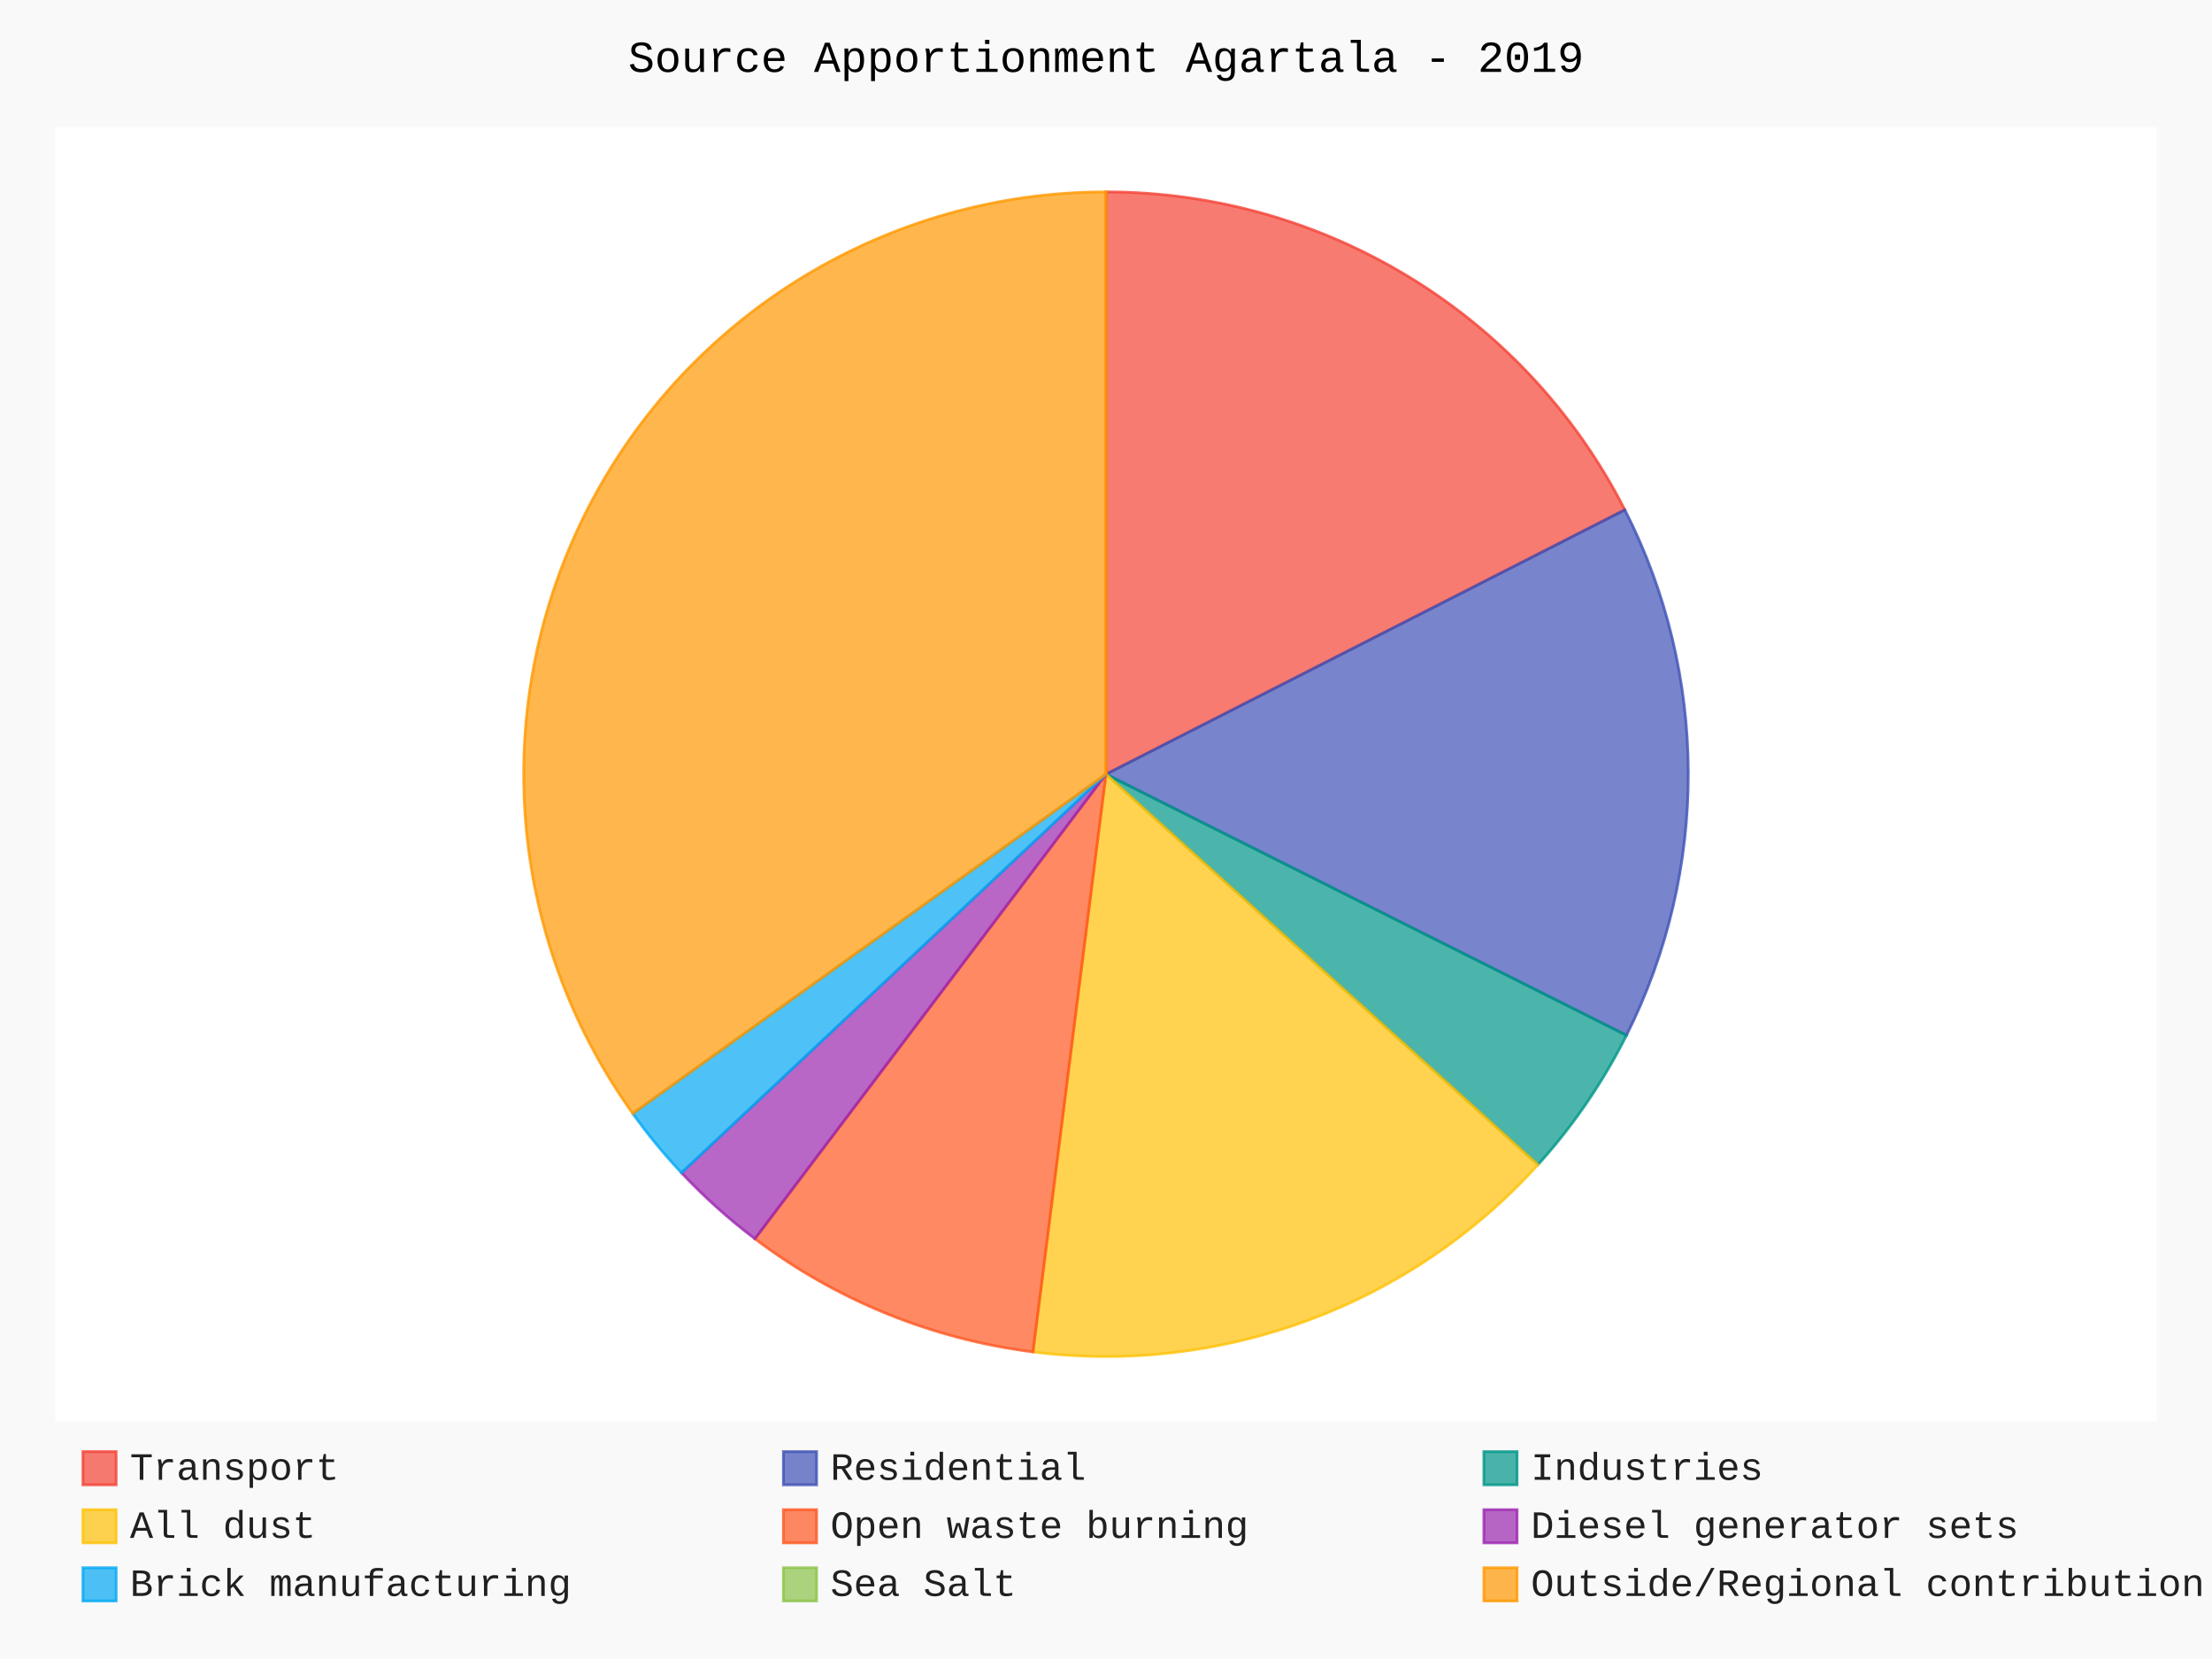
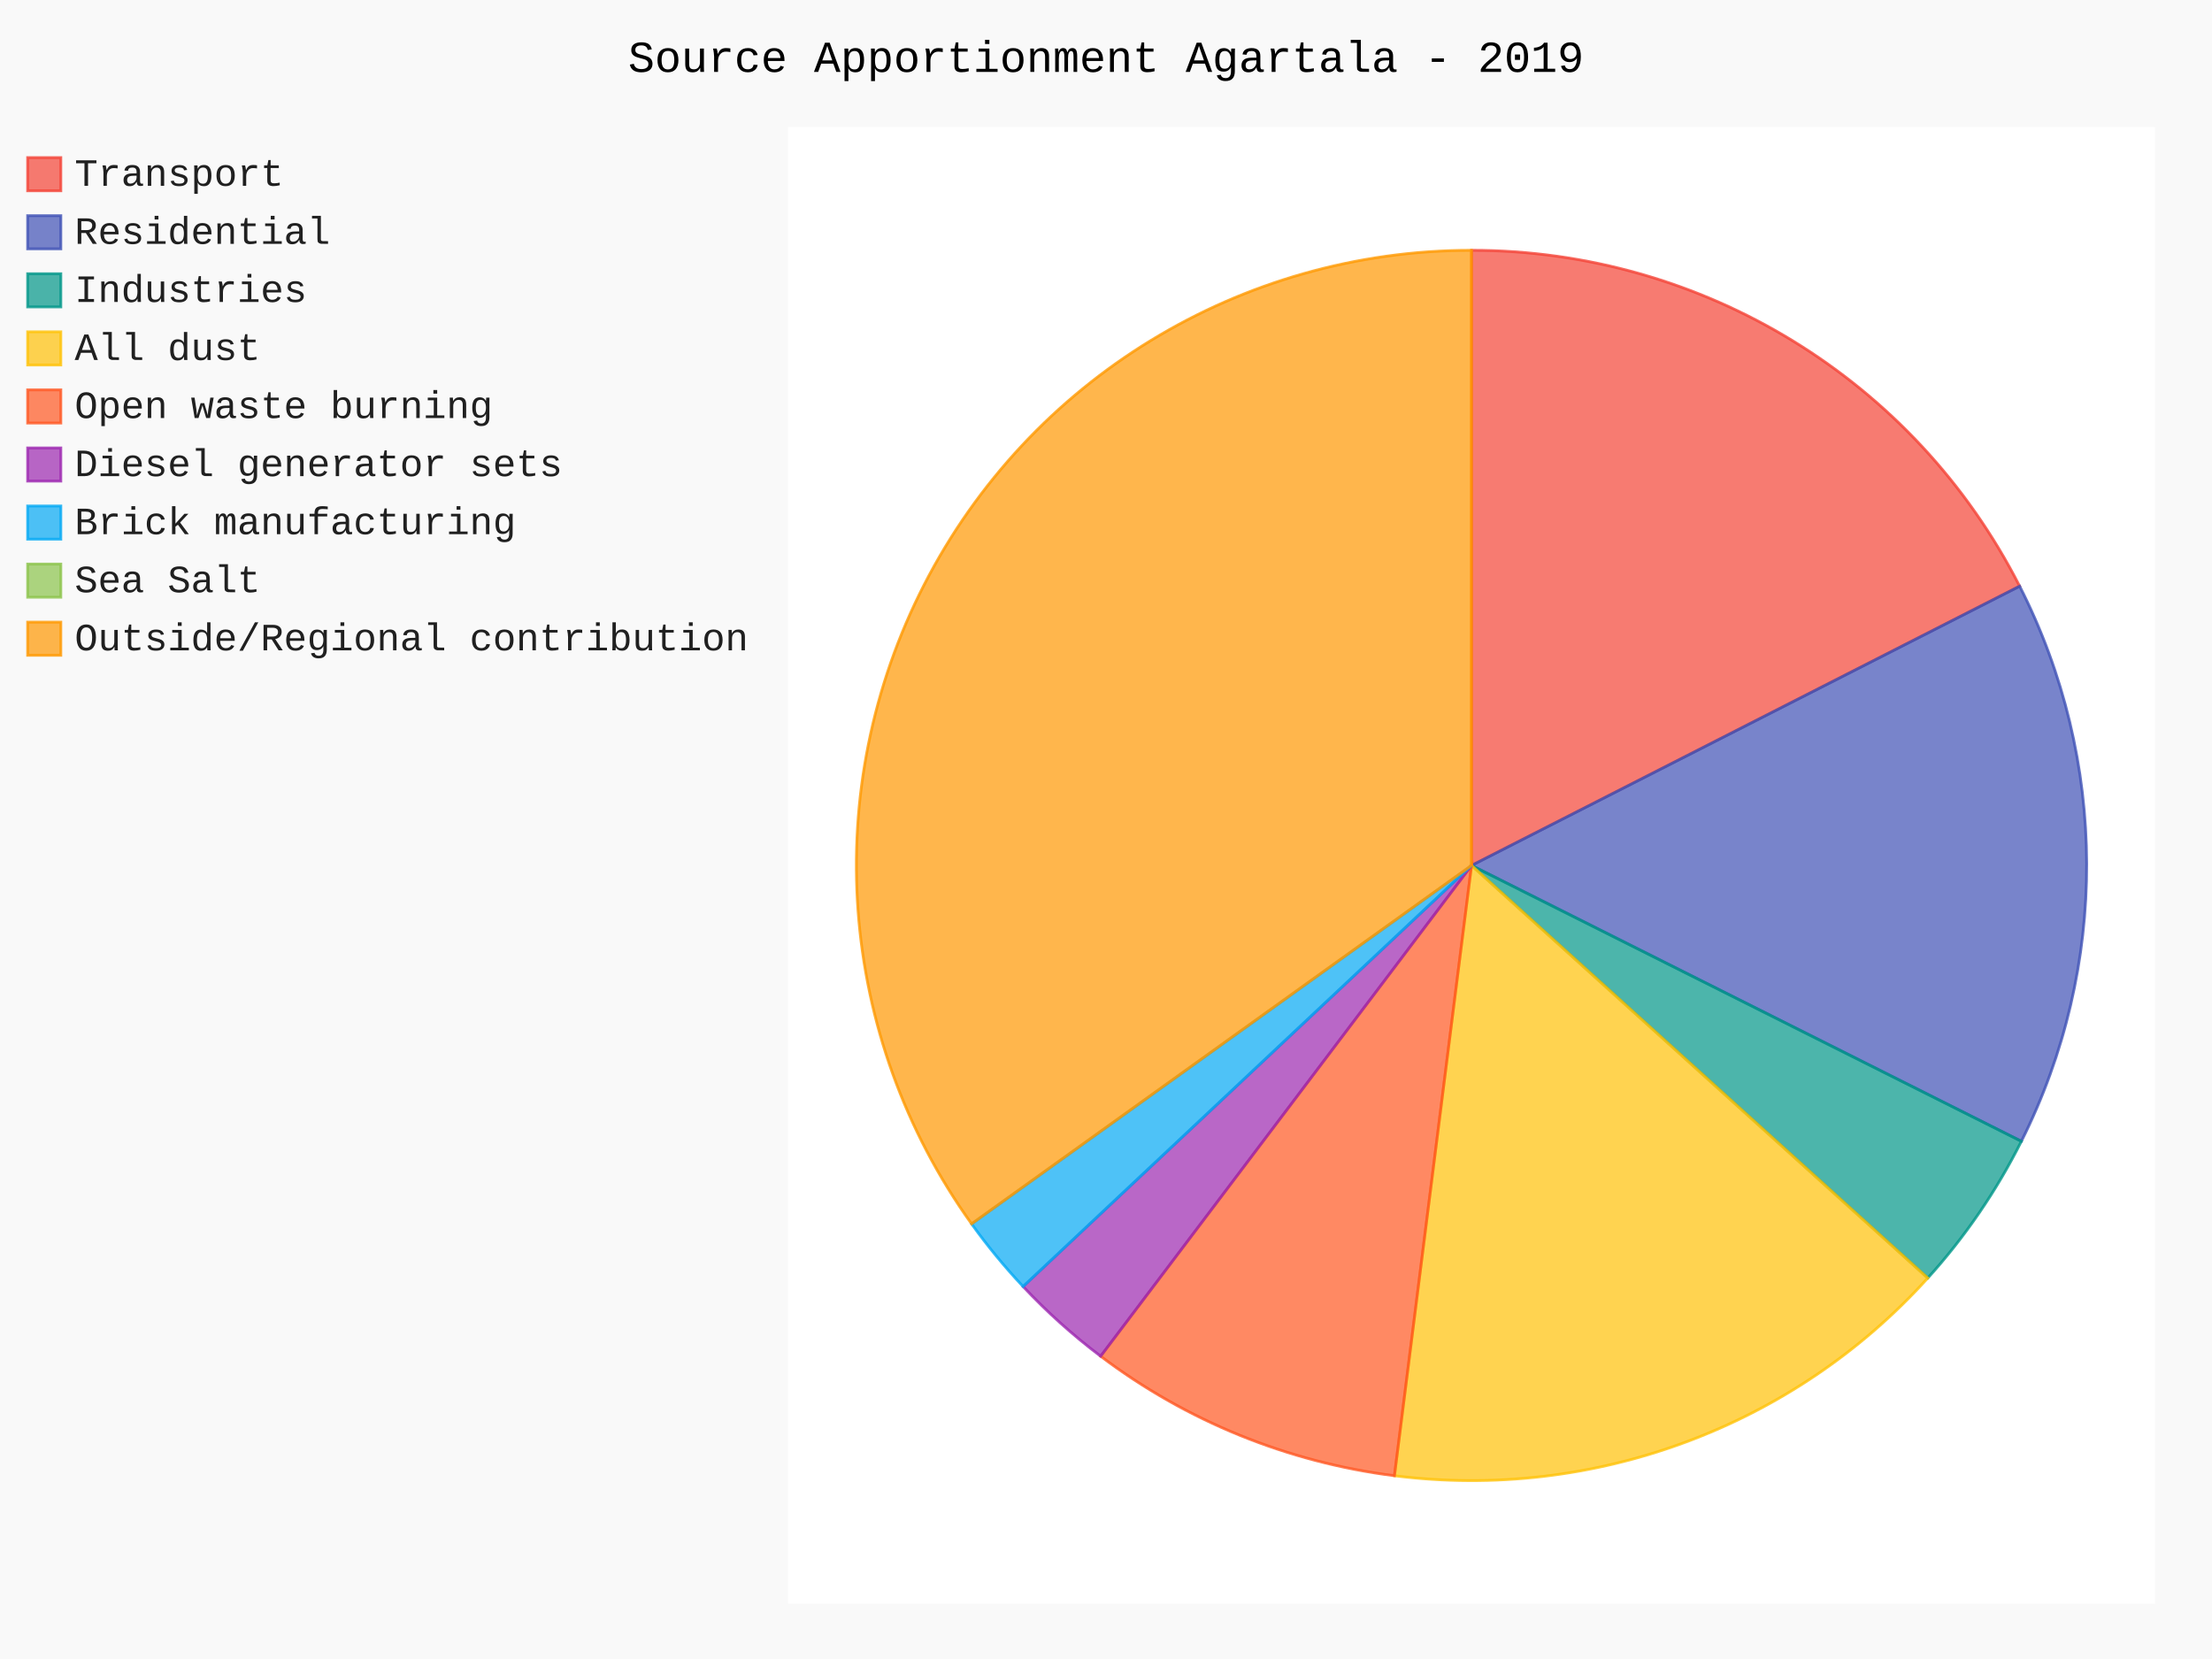
- <svg xmlns="http://www.w3.org/2000/svg" id="chart-0287b0d1-f809-49f7-bc93-4bc50deea4cd" class="pygal-chart" viewBox="0 0 800 600">
+ <svg xmlns="http://www.w3.org/2000/svg" id="chart-4b41237c-501c-45c6-a516-24dfa71ce834" class="pygal-chart" viewBox="0 0 800 600">
  <defs>
-     <style type="text/css">#chart-0287b0d1-f809-49f7-bc93-4bc50deea4cd{-webkit-user-select:none;-webkit-font-smoothing:antialiased;font-family:Consolas,"Liberation Mono",Menlo,Courier,monospace}#chart-0287b0d1-f809-49f7-bc93-4bc50deea4cd .title{font-family:Consolas,"Liberation Mono",Menlo,Courier,monospace;font-size:16px}#chart-0287b0d1-f809-49f7-bc93-4bc50deea4cd .legends .legend text{font-family:Consolas,"Liberation Mono",Menlo,Courier,monospace;font-size:14px}#chart-0287b0d1-f809-49f7-bc93-4bc50deea4cd .axis text{font-family:Consolas,"Liberation Mono",Menlo,Courier,monospace;font-size:10px}#chart-0287b0d1-f809-49f7-bc93-4bc50deea4cd .axis text.major{font-family:Consolas,"Liberation Mono",Menlo,Courier,monospace;font-size:10px}#chart-0287b0d1-f809-49f7-bc93-4bc50deea4cd .text-overlay text.value{font-family:Consolas,"Liberation Mono",Menlo,Courier,monospace;font-size:16px}#chart-0287b0d1-f809-49f7-bc93-4bc50deea4cd .text-overlay text.label{font-family:Consolas,"Liberation Mono",Menlo,Courier,monospace;font-size:10px}#chart-0287b0d1-f809-49f7-bc93-4bc50deea4cd .tooltip{font-family:Consolas,"Liberation Mono",Menlo,Courier,monospace;font-size:14px}#chart-0287b0d1-f809-49f7-bc93-4bc50deea4cd text.no_data{font-family:Consolas,"Liberation Mono",Menlo,Courier,monospace;font-size:64px}
- #chart-0287b0d1-f809-49f7-bc93-4bc50deea4cd{background-color:rgba(249,249,249,1)}#chart-0287b0d1-f809-49f7-bc93-4bc50deea4cd path,#chart-0287b0d1-f809-49f7-bc93-4bc50deea4cd line,#chart-0287b0d1-f809-49f7-bc93-4bc50deea4cd rect,#chart-0287b0d1-f809-49f7-bc93-4bc50deea4cd circle{-webkit-transition:150ms;-moz-transition:150ms;transition:150ms}#chart-0287b0d1-f809-49f7-bc93-4bc50deea4cd .graph &gt; .background{fill:rgba(249,249,249,1)}#chart-0287b0d1-f809-49f7-bc93-4bc50deea4cd .plot &gt; .background{fill:rgba(255,255,255,1)}#chart-0287b0d1-f809-49f7-bc93-4bc50deea4cd .graph{fill:rgba(0,0,0,.87)}#chart-0287b0d1-f809-49f7-bc93-4bc50deea4cd text.no_data{fill:rgba(0,0,0,1)}#chart-0287b0d1-f809-49f7-bc93-4bc50deea4cd .title{fill:rgba(0,0,0,1)}#chart-0287b0d1-f809-49f7-bc93-4bc50deea4cd .legends .legend text{fill:rgba(0,0,0,.87)}#chart-0287b0d1-f809-49f7-bc93-4bc50deea4cd .legends .legend:hover text{fill:rgba(0,0,0,1)}#chart-0287b0d1-f809-49f7-bc93-4bc50deea4cd .axis .line{stroke:rgba(0,0,0,1)}#chart-0287b0d1-f809-49f7-bc93-4bc50deea4cd .axis .guide.line{stroke:rgba(0,0,0,.54)}#chart-0287b0d1-f809-49f7-bc93-4bc50deea4cd .axis .major.line{stroke:rgba(0,0,0,.87)}#chart-0287b0d1-f809-49f7-bc93-4bc50deea4cd .axis text.major{fill:rgba(0,0,0,1)}#chart-0287b0d1-f809-49f7-bc93-4bc50deea4cd .axis.y .guides:hover .guide.line,#chart-0287b0d1-f809-49f7-bc93-4bc50deea4cd .line-graph .axis.x .guides:hover .guide.line,#chart-0287b0d1-f809-49f7-bc93-4bc50deea4cd .stackedline-graph .axis.x .guides:hover .guide.line,#chart-0287b0d1-f809-49f7-bc93-4bc50deea4cd .xy-graph .axis.x .guides:hover .guide.line{stroke:rgba(0,0,0,1)}#chart-0287b0d1-f809-49f7-bc93-4bc50deea4cd .axis .guides:hover text{fill:rgba(0,0,0,1)}#chart-0287b0d1-f809-49f7-bc93-4bc50deea4cd .reactive{fill-opacity:.7;stroke-opacity:.8;stroke-width:1}#chart-0287b0d1-f809-49f7-bc93-4bc50deea4cd .ci{stroke:rgba(0,0,0,.87)}#chart-0287b0d1-f809-49f7-bc93-4bc50deea4cd .reactive.active,#chart-0287b0d1-f809-49f7-bc93-4bc50deea4cd .active .reactive{fill-opacity:.8;stroke-opacity:.9;stroke-width:4}#chart-0287b0d1-f809-49f7-bc93-4bc50deea4cd .ci .reactive.active{stroke-width:1.5}#chart-0287b0d1-f809-49f7-bc93-4bc50deea4cd .series text{fill:rgba(0,0,0,1)}#chart-0287b0d1-f809-49f7-bc93-4bc50deea4cd .tooltip rect{fill:rgba(255,255,255,1);stroke:rgba(0,0,0,1);-webkit-transition:opacity 150ms;-moz-transition:opacity 150ms;transition:opacity 150ms}#chart-0287b0d1-f809-49f7-bc93-4bc50deea4cd .tooltip .label{fill:rgba(0,0,0,.87)}#chart-0287b0d1-f809-49f7-bc93-4bc50deea4cd .tooltip .label{fill:rgba(0,0,0,.87)}#chart-0287b0d1-f809-49f7-bc93-4bc50deea4cd .tooltip .legend{font-size:.8em;fill:rgba(0,0,0,.54)}#chart-0287b0d1-f809-49f7-bc93-4bc50deea4cd .tooltip .x_label{font-size:.6em;fill:rgba(0,0,0,1)}#chart-0287b0d1-f809-49f7-bc93-4bc50deea4cd .tooltip .xlink{font-size:.5em;text-decoration:underline}#chart-0287b0d1-f809-49f7-bc93-4bc50deea4cd .tooltip .value{font-size:1.5em}#chart-0287b0d1-f809-49f7-bc93-4bc50deea4cd .bound{font-size:.5em}#chart-0287b0d1-f809-49f7-bc93-4bc50deea4cd .max-value{font-size:.75em;fill:rgba(0,0,0,.54)}#chart-0287b0d1-f809-49f7-bc93-4bc50deea4cd .map-element{fill:rgba(255,255,255,1);stroke:rgba(0,0,0,.54) !important}#chart-0287b0d1-f809-49f7-bc93-4bc50deea4cd .map-element .reactive{fill-opacity:inherit;stroke-opacity:inherit}#chart-0287b0d1-f809-49f7-bc93-4bc50deea4cd .color-0,#chart-0287b0d1-f809-49f7-bc93-4bc50deea4cd .color-0 a:visited{stroke:#F44336;fill:#F44336}#chart-0287b0d1-f809-49f7-bc93-4bc50deea4cd .color-1,#chart-0287b0d1-f809-49f7-bc93-4bc50deea4cd .color-1 a:visited{stroke:#3F51B5;fill:#3F51B5}#chart-0287b0d1-f809-49f7-bc93-4bc50deea4cd .color-2,#chart-0287b0d1-f809-49f7-bc93-4bc50deea4cd .color-2 a:visited{stroke:#009688;fill:#009688}#chart-0287b0d1-f809-49f7-bc93-4bc50deea4cd .color-3,#chart-0287b0d1-f809-49f7-bc93-4bc50deea4cd .color-3 a:visited{stroke:#FFC107;fill:#FFC107}#chart-0287b0d1-f809-49f7-bc93-4bc50deea4cd .color-4,#chart-0287b0d1-f809-49f7-bc93-4bc50deea4cd .color-4 a:visited{stroke:#FF5722;fill:#FF5722}#chart-0287b0d1-f809-49f7-bc93-4bc50deea4cd .color-5,#chart-0287b0d1-f809-49f7-bc93-4bc50deea4cd .color-5 a:visited{stroke:#9C27B0;fill:#9C27B0}#chart-0287b0d1-f809-49f7-bc93-4bc50deea4cd .color-6,#chart-0287b0d1-f809-49f7-bc93-4bc50deea4cd .color-6 a:visited{stroke:#03A9F4;fill:#03A9F4}#chart-0287b0d1-f809-49f7-bc93-4bc50deea4cd .color-7,#chart-0287b0d1-f809-49f7-bc93-4bc50deea4cd .color-7 a:visited{stroke:#8BC34A;fill:#8BC34A}#chart-0287b0d1-f809-49f7-bc93-4bc50deea4cd .color-8,#chart-0287b0d1-f809-49f7-bc93-4bc50deea4cd .color-8 a:visited{stroke:#FF9800;fill:#FF9800}#chart-0287b0d1-f809-49f7-bc93-4bc50deea4cd .text-overlay .color-0 text{fill:black}#chart-0287b0d1-f809-49f7-bc93-4bc50deea4cd .text-overlay .color-1 text{fill:black}#chart-0287b0d1-f809-49f7-bc93-4bc50deea4cd .text-overlay .color-2 text{fill:black}#chart-0287b0d1-f809-49f7-bc93-4bc50deea4cd .text-overlay .color-3 text{fill:black}#chart-0287b0d1-f809-49f7-bc93-4bc50deea4cd .text-overlay .color-4 text{fill:black}#chart-0287b0d1-f809-49f7-bc93-4bc50deea4cd .text-overlay .color-5 text{fill:black}#chart-0287b0d1-f809-49f7-bc93-4bc50deea4cd .text-overlay .color-6 text{fill:black}#chart-0287b0d1-f809-49f7-bc93-4bc50deea4cd .text-overlay .color-7 text{fill:black}#chart-0287b0d1-f809-49f7-bc93-4bc50deea4cd .text-overlay .color-8 text{fill:black}
- #chart-0287b0d1-f809-49f7-bc93-4bc50deea4cd text.no_data{text-anchor:middle}#chart-0287b0d1-f809-49f7-bc93-4bc50deea4cd .guide.line{fill:none}#chart-0287b0d1-f809-49f7-bc93-4bc50deea4cd .centered{text-anchor:middle}#chart-0287b0d1-f809-49f7-bc93-4bc50deea4cd .title{text-anchor:middle}#chart-0287b0d1-f809-49f7-bc93-4bc50deea4cd .legends .legend text{fill-opacity:1}#chart-0287b0d1-f809-49f7-bc93-4bc50deea4cd .axis.x text{text-anchor:middle}#chart-0287b0d1-f809-49f7-bc93-4bc50deea4cd .axis.x:not(.web) text[transform]{text-anchor:start}#chart-0287b0d1-f809-49f7-bc93-4bc50deea4cd .axis.x:not(.web) text[transform].backwards{text-anchor:end}#chart-0287b0d1-f809-49f7-bc93-4bc50deea4cd .axis.y text{text-anchor:end}#chart-0287b0d1-f809-49f7-bc93-4bc50deea4cd .axis.y text[transform].backwards{text-anchor:start}#chart-0287b0d1-f809-49f7-bc93-4bc50deea4cd .axis.y2 text{text-anchor:start}#chart-0287b0d1-f809-49f7-bc93-4bc50deea4cd .axis.y2 text[transform].backwards{text-anchor:end}#chart-0287b0d1-f809-49f7-bc93-4bc50deea4cd .axis .guide.line{stroke-dasharray:4,4;stroke:black}#chart-0287b0d1-f809-49f7-bc93-4bc50deea4cd .axis .major.guide.line{stroke-dasharray:6,6;stroke:black}#chart-0287b0d1-f809-49f7-bc93-4bc50deea4cd .horizontal .axis.y .guide.line,#chart-0287b0d1-f809-49f7-bc93-4bc50deea4cd .horizontal .axis.y2 .guide.line,#chart-0287b0d1-f809-49f7-bc93-4bc50deea4cd .vertical .axis.x .guide.line{opacity:0}#chart-0287b0d1-f809-49f7-bc93-4bc50deea4cd .horizontal .axis.always_show .guide.line,#chart-0287b0d1-f809-49f7-bc93-4bc50deea4cd .vertical .axis.always_show .guide.line{opacity:1 !important}#chart-0287b0d1-f809-49f7-bc93-4bc50deea4cd .axis.y .guides:hover .guide.line,#chart-0287b0d1-f809-49f7-bc93-4bc50deea4cd .axis.y2 .guides:hover .guide.line,#chart-0287b0d1-f809-49f7-bc93-4bc50deea4cd .axis.x .guides:hover .guide.line{opacity:1}#chart-0287b0d1-f809-49f7-bc93-4bc50deea4cd .axis .guides:hover text{opacity:1}#chart-0287b0d1-f809-49f7-bc93-4bc50deea4cd .nofill{fill:none}#chart-0287b0d1-f809-49f7-bc93-4bc50deea4cd .subtle-fill{fill-opacity:.2}#chart-0287b0d1-f809-49f7-bc93-4bc50deea4cd .dot{stroke-width:1px;fill-opacity:1;stroke-opacity:1}#chart-0287b0d1-f809-49f7-bc93-4bc50deea4cd .dot.active{stroke-width:5px}#chart-0287b0d1-f809-49f7-bc93-4bc50deea4cd .dot.negative{fill:transparent}#chart-0287b0d1-f809-49f7-bc93-4bc50deea4cd text,#chart-0287b0d1-f809-49f7-bc93-4bc50deea4cd tspan{stroke:none !important}#chart-0287b0d1-f809-49f7-bc93-4bc50deea4cd .series text.active{opacity:1}#chart-0287b0d1-f809-49f7-bc93-4bc50deea4cd .tooltip rect{fill-opacity:.95;stroke-width:.5}#chart-0287b0d1-f809-49f7-bc93-4bc50deea4cd .tooltip text{fill-opacity:1}#chart-0287b0d1-f809-49f7-bc93-4bc50deea4cd .showable{visibility:hidden}#chart-0287b0d1-f809-49f7-bc93-4bc50deea4cd .showable.shown{visibility:visible}#chart-0287b0d1-f809-49f7-bc93-4bc50deea4cd .gauge-background{fill:rgba(229,229,229,1);stroke:none}#chart-0287b0d1-f809-49f7-bc93-4bc50deea4cd .bg-lines{stroke:rgba(249,249,249,1);stroke-width:2px}</style>
+     <style type="text/css">#chart-4b41237c-501c-45c6-a516-24dfa71ce834{-webkit-user-select:none;-webkit-font-smoothing:antialiased;font-family:Consolas,"Liberation Mono",Menlo,Courier,monospace}#chart-4b41237c-501c-45c6-a516-24dfa71ce834 .title{font-family:Consolas,"Liberation Mono",Menlo,Courier,monospace;font-size:16px}#chart-4b41237c-501c-45c6-a516-24dfa71ce834 .legends .legend text{font-family:Consolas,"Liberation Mono",Menlo,Courier,monospace;font-size:14px}#chart-4b41237c-501c-45c6-a516-24dfa71ce834 .axis text{font-family:Consolas,"Liberation Mono",Menlo,Courier,monospace;font-size:10px}#chart-4b41237c-501c-45c6-a516-24dfa71ce834 .axis text.major{font-family:Consolas,"Liberation Mono",Menlo,Courier,monospace;font-size:10px}#chart-4b41237c-501c-45c6-a516-24dfa71ce834 .text-overlay text.value{font-family:Consolas,"Liberation Mono",Menlo,Courier,monospace;font-size:16px}#chart-4b41237c-501c-45c6-a516-24dfa71ce834 .text-overlay text.label{font-family:Consolas,"Liberation Mono",Menlo,Courier,monospace;font-size:10px}#chart-4b41237c-501c-45c6-a516-24dfa71ce834 .tooltip{font-family:Consolas,"Liberation Mono",Menlo,Courier,monospace;font-size:14px}#chart-4b41237c-501c-45c6-a516-24dfa71ce834 text.no_data{font-family:Consolas,"Liberation Mono",Menlo,Courier,monospace;font-size:64px}
+ #chart-4b41237c-501c-45c6-a516-24dfa71ce834{background-color:rgba(249,249,249,1)}#chart-4b41237c-501c-45c6-a516-24dfa71ce834 path,#chart-4b41237c-501c-45c6-a516-24dfa71ce834 line,#chart-4b41237c-501c-45c6-a516-24dfa71ce834 rect,#chart-4b41237c-501c-45c6-a516-24dfa71ce834 circle{-webkit-transition:150ms;-moz-transition:150ms;transition:150ms}#chart-4b41237c-501c-45c6-a516-24dfa71ce834 .graph &gt; .background{fill:rgba(249,249,249,1)}#chart-4b41237c-501c-45c6-a516-24dfa71ce834 .plot &gt; .background{fill:rgba(255,255,255,1)}#chart-4b41237c-501c-45c6-a516-24dfa71ce834 .graph{fill:rgba(0,0,0,.87)}#chart-4b41237c-501c-45c6-a516-24dfa71ce834 text.no_data{fill:rgba(0,0,0,1)}#chart-4b41237c-501c-45c6-a516-24dfa71ce834 .title{fill:rgba(0,0,0,1)}#chart-4b41237c-501c-45c6-a516-24dfa71ce834 .legends .legend text{fill:rgba(0,0,0,.87)}#chart-4b41237c-501c-45c6-a516-24dfa71ce834 .legends .legend:hover text{fill:rgba(0,0,0,1)}#chart-4b41237c-501c-45c6-a516-24dfa71ce834 .axis .line{stroke:rgba(0,0,0,1)}#chart-4b41237c-501c-45c6-a516-24dfa71ce834 .axis .guide.line{stroke:rgba(0,0,0,.54)}#chart-4b41237c-501c-45c6-a516-24dfa71ce834 .axis .major.line{stroke:rgba(0,0,0,.87)}#chart-4b41237c-501c-45c6-a516-24dfa71ce834 .axis text.major{fill:rgba(0,0,0,1)}#chart-4b41237c-501c-45c6-a516-24dfa71ce834 .axis.y .guides:hover .guide.line,#chart-4b41237c-501c-45c6-a516-24dfa71ce834 .line-graph .axis.x .guides:hover .guide.line,#chart-4b41237c-501c-45c6-a516-24dfa71ce834 .stackedline-graph .axis.x .guides:hover .guide.line,#chart-4b41237c-501c-45c6-a516-24dfa71ce834 .xy-graph .axis.x .guides:hover .guide.line{stroke:rgba(0,0,0,1)}#chart-4b41237c-501c-45c6-a516-24dfa71ce834 .axis .guides:hover text{fill:rgba(0,0,0,1)}#chart-4b41237c-501c-45c6-a516-24dfa71ce834 .reactive{fill-opacity:.7;stroke-opacity:.8;stroke-width:1}#chart-4b41237c-501c-45c6-a516-24dfa71ce834 .ci{stroke:rgba(0,0,0,.87)}#chart-4b41237c-501c-45c6-a516-24dfa71ce834 .reactive.active,#chart-4b41237c-501c-45c6-a516-24dfa71ce834 .active .reactive{fill-opacity:.8;stroke-opacity:.9;stroke-width:4}#chart-4b41237c-501c-45c6-a516-24dfa71ce834 .ci .reactive.active{stroke-width:1.5}#chart-4b41237c-501c-45c6-a516-24dfa71ce834 .series text{fill:rgba(0,0,0,1)}#chart-4b41237c-501c-45c6-a516-24dfa71ce834 .tooltip rect{fill:rgba(255,255,255,1);stroke:rgba(0,0,0,1);-webkit-transition:opacity 150ms;-moz-transition:opacity 150ms;transition:opacity 150ms}#chart-4b41237c-501c-45c6-a516-24dfa71ce834 .tooltip .label{fill:rgba(0,0,0,.87)}#chart-4b41237c-501c-45c6-a516-24dfa71ce834 .tooltip .label{fill:rgba(0,0,0,.87)}#chart-4b41237c-501c-45c6-a516-24dfa71ce834 .tooltip .legend{font-size:.8em;fill:rgba(0,0,0,.54)}#chart-4b41237c-501c-45c6-a516-24dfa71ce834 .tooltip .x_label{font-size:.6em;fill:rgba(0,0,0,1)}#chart-4b41237c-501c-45c6-a516-24dfa71ce834 .tooltip .xlink{font-size:.5em;text-decoration:underline}#chart-4b41237c-501c-45c6-a516-24dfa71ce834 .tooltip .value{font-size:1.5em}#chart-4b41237c-501c-45c6-a516-24dfa71ce834 .bound{font-size:.5em}#chart-4b41237c-501c-45c6-a516-24dfa71ce834 .max-value{font-size:.75em;fill:rgba(0,0,0,.54)}#chart-4b41237c-501c-45c6-a516-24dfa71ce834 .map-element{fill:rgba(255,255,255,1);stroke:rgba(0,0,0,.54) !important}#chart-4b41237c-501c-45c6-a516-24dfa71ce834 .map-element .reactive{fill-opacity:inherit;stroke-opacity:inherit}#chart-4b41237c-501c-45c6-a516-24dfa71ce834 .color-0,#chart-4b41237c-501c-45c6-a516-24dfa71ce834 .color-0 a:visited{stroke:#F44336;fill:#F44336}#chart-4b41237c-501c-45c6-a516-24dfa71ce834 .color-1,#chart-4b41237c-501c-45c6-a516-24dfa71ce834 .color-1 a:visited{stroke:#3F51B5;fill:#3F51B5}#chart-4b41237c-501c-45c6-a516-24dfa71ce834 .color-2,#chart-4b41237c-501c-45c6-a516-24dfa71ce834 .color-2 a:visited{stroke:#009688;fill:#009688}#chart-4b41237c-501c-45c6-a516-24dfa71ce834 .color-3,#chart-4b41237c-501c-45c6-a516-24dfa71ce834 .color-3 a:visited{stroke:#FFC107;fill:#FFC107}#chart-4b41237c-501c-45c6-a516-24dfa71ce834 .color-4,#chart-4b41237c-501c-45c6-a516-24dfa71ce834 .color-4 a:visited{stroke:#FF5722;fill:#FF5722}#chart-4b41237c-501c-45c6-a516-24dfa71ce834 .color-5,#chart-4b41237c-501c-45c6-a516-24dfa71ce834 .color-5 a:visited{stroke:#9C27B0;fill:#9C27B0}#chart-4b41237c-501c-45c6-a516-24dfa71ce834 .color-6,#chart-4b41237c-501c-45c6-a516-24dfa71ce834 .color-6 a:visited{stroke:#03A9F4;fill:#03A9F4}#chart-4b41237c-501c-45c6-a516-24dfa71ce834 .color-7,#chart-4b41237c-501c-45c6-a516-24dfa71ce834 .color-7 a:visited{stroke:#8BC34A;fill:#8BC34A}#chart-4b41237c-501c-45c6-a516-24dfa71ce834 .color-8,#chart-4b41237c-501c-45c6-a516-24dfa71ce834 .color-8 a:visited{stroke:#FF9800;fill:#FF9800}#chart-4b41237c-501c-45c6-a516-24dfa71ce834 .text-overlay .color-0 text{fill:black}#chart-4b41237c-501c-45c6-a516-24dfa71ce834 .text-overlay .color-1 text{fill:black}#chart-4b41237c-501c-45c6-a516-24dfa71ce834 .text-overlay .color-2 text{fill:black}#chart-4b41237c-501c-45c6-a516-24dfa71ce834 .text-overlay .color-3 text{fill:black}#chart-4b41237c-501c-45c6-a516-24dfa71ce834 .text-overlay .color-4 text{fill:black}#chart-4b41237c-501c-45c6-a516-24dfa71ce834 .text-overlay .color-5 text{fill:black}#chart-4b41237c-501c-45c6-a516-24dfa71ce834 .text-overlay .color-6 text{fill:black}#chart-4b41237c-501c-45c6-a516-24dfa71ce834 .text-overlay .color-7 text{fill:black}#chart-4b41237c-501c-45c6-a516-24dfa71ce834 .text-overlay .color-8 text{fill:black}
+ #chart-4b41237c-501c-45c6-a516-24dfa71ce834 text.no_data{text-anchor:middle}#chart-4b41237c-501c-45c6-a516-24dfa71ce834 .guide.line{fill:none}#chart-4b41237c-501c-45c6-a516-24dfa71ce834 .centered{text-anchor:middle}#chart-4b41237c-501c-45c6-a516-24dfa71ce834 .title{text-anchor:middle}#chart-4b41237c-501c-45c6-a516-24dfa71ce834 .legends .legend text{fill-opacity:1}#chart-4b41237c-501c-45c6-a516-24dfa71ce834 .axis.x text{text-anchor:middle}#chart-4b41237c-501c-45c6-a516-24dfa71ce834 .axis.x:not(.web) text[transform]{text-anchor:start}#chart-4b41237c-501c-45c6-a516-24dfa71ce834 .axis.x:not(.web) text[transform].backwards{text-anchor:end}#chart-4b41237c-501c-45c6-a516-24dfa71ce834 .axis.y text{text-anchor:end}#chart-4b41237c-501c-45c6-a516-24dfa71ce834 .axis.y text[transform].backwards{text-anchor:start}#chart-4b41237c-501c-45c6-a516-24dfa71ce834 .axis.y2 text{text-anchor:start}#chart-4b41237c-501c-45c6-a516-24dfa71ce834 .axis.y2 text[transform].backwards{text-anchor:end}#chart-4b41237c-501c-45c6-a516-24dfa71ce834 .axis .guide.line{stroke-dasharray:4,4;stroke:black}#chart-4b41237c-501c-45c6-a516-24dfa71ce834 .axis .major.guide.line{stroke-dasharray:6,6;stroke:black}#chart-4b41237c-501c-45c6-a516-24dfa71ce834 .horizontal .axis.y .guide.line,#chart-4b41237c-501c-45c6-a516-24dfa71ce834 .horizontal .axis.y2 .guide.line,#chart-4b41237c-501c-45c6-a516-24dfa71ce834 .vertical .axis.x .guide.line{opacity:0}#chart-4b41237c-501c-45c6-a516-24dfa71ce834 .horizontal .axis.always_show .guide.line,#chart-4b41237c-501c-45c6-a516-24dfa71ce834 .vertical .axis.always_show .guide.line{opacity:1 !important}#chart-4b41237c-501c-45c6-a516-24dfa71ce834 .axis.y .guides:hover .guide.line,#chart-4b41237c-501c-45c6-a516-24dfa71ce834 .axis.y2 .guides:hover .guide.line,#chart-4b41237c-501c-45c6-a516-24dfa71ce834 .axis.x .guides:hover .guide.line{opacity:1}#chart-4b41237c-501c-45c6-a516-24dfa71ce834 .axis .guides:hover text{opacity:1}#chart-4b41237c-501c-45c6-a516-24dfa71ce834 .nofill{fill:none}#chart-4b41237c-501c-45c6-a516-24dfa71ce834 .subtle-fill{fill-opacity:.2}#chart-4b41237c-501c-45c6-a516-24dfa71ce834 .dot{stroke-width:1px;fill-opacity:1;stroke-opacity:1}#chart-4b41237c-501c-45c6-a516-24dfa71ce834 .dot.active{stroke-width:5px}#chart-4b41237c-501c-45c6-a516-24dfa71ce834 .dot.negative{fill:transparent}#chart-4b41237c-501c-45c6-a516-24dfa71ce834 text,#chart-4b41237c-501c-45c6-a516-24dfa71ce834 tspan{stroke:none !important}#chart-4b41237c-501c-45c6-a516-24dfa71ce834 .series text.active{opacity:1}#chart-4b41237c-501c-45c6-a516-24dfa71ce834 .tooltip rect{fill-opacity:.95;stroke-width:.5}#chart-4b41237c-501c-45c6-a516-24dfa71ce834 .tooltip text{fill-opacity:1}#chart-4b41237c-501c-45c6-a516-24dfa71ce834 .showable{visibility:hidden}#chart-4b41237c-501c-45c6-a516-24dfa71ce834 .showable.shown{visibility:visible}#chart-4b41237c-501c-45c6-a516-24dfa71ce834 .gauge-background{fill:rgba(229,229,229,1);stroke:none}#chart-4b41237c-501c-45c6-a516-24dfa71ce834 .bg-lines{stroke:rgba(249,249,249,1);stroke-width:2px}</style>
  </defs>
  <g class="graph pie-graph vertical">
    <rect x="0" y="0" width="800" height="600" class="background" />
-     <g transform="translate(20, 46)" class="plot">
-       <rect x="0" y="0" width="760" height="468.0" class="background" />
+     <g transform="translate(285, 46)" class="plot">
+       <rect x="0" y="0" width="494.4" height="534" class="background" />
      <g class="series serie-0 color-0">
        <g class="slices">
          <g class="slice">
-             <path d="M380 23.4 A210.6 210.6 0 0 1 567.646 138.39 L380 234 A0 0 0 0 0 380 234 z" class="slice reactive tooltip-trigger" />
+             <path d="M247.2 44.52 A222.48 222.48 0 0 1 445.431 165.996 L247.2 267 A0 0 0 0 0 247.2 267 z" class="slice reactive tooltip-trigger" />
          </g>
        </g>
      </g>
      <g class="series serie-1 color-1">
        <g class="slices">
          <g class="slice">
-             <path d="M567.646 138.39 A210.6 210.6 0 0 1 568.243 328.43 L380 234 A0 0 0 0 0 380 234 z" class="slice reactive tooltip-trigger" />
+             <path d="M445.431 165.996 A222.48 222.48 0 0 1 446.062 366.756 L247.2 267 A0 0 0 0 0 247.2 267 z" class="slice reactive tooltip-trigger" />
          </g>
        </g>
      </g>
      <g class="series serie-2 color-2">
        <g class="slices">
          <g class="slice">
-             <path d="M568.243 328.43 A210.6 210.6 0 0 1 536.211 375.246 L380 234 A0 0 0 0 0 380 234 z" class="slice reactive tooltip-trigger" />
+             <path d="M446.062 366.756 A222.48 222.48 0 0 1 412.223 416.214 L247.2 267 A0 0 0 0 0 247.2 267 z" class="slice reactive tooltip-trigger" />
          </g>
        </g>
      </g>
      <g class="series serie-3 color-3">
        <g class="slices">
          <g class="slice">
-             <path d="M536.211 375.246 A210.6 210.6 0 0 1 353.605 442.939 L380 234 A0 0 0 0 0 380 234 z" class="slice reactive tooltip-trigger" />
+             <path d="M412.223 416.214 A222.48 222.48 0 0 1 219.316 487.726 L247.2 267 A0 0 0 0 0 247.2 267 z" class="slice reactive tooltip-trigger" />
          </g>
        </g>
      </g>
      <g class="series serie-4 color-4">
        <g class="slices">
          <g class="slice">
-             <path d="M353.605 442.939 A210.6 210.6 0 0 1 253.023 402.016 L380 234 A0 0 0 0 0 380 234 z" class="slice reactive tooltip-trigger" />
+             <path d="M219.316 487.726 A222.48 222.48 0 0 1 113.06 444.493 L247.2 267 A0 0 0 0 0 247.2 267 z" class="slice reactive tooltip-trigger" />
          </g>
        </g>
      </g>
      <g class="series serie-5 color-5">
        <g class="slices">
          <g class="slice">
-             <path d="M253.023 402.016 A210.6 210.6 0 0 1 226.479 378.166 L380 234 A0 0 0 0 0 380 234 z" class="slice reactive tooltip-trigger" />
+             <path d="M113.06 444.493 A222.48 222.48 0 0 1 85.019 419.298 L247.2 267 A0 0 0 0 0 247.2 267 z" class="slice reactive tooltip-trigger" />
          </g>
        </g>
      </g>
      <g class="series serie-6 color-6">
        <g class="slices">
          <g class="slice">
-             <path d="M226.479 378.166 A210.6 210.6 0 0 1 208.847 356.715 L380 234 A0 0 0 0 0 380 234 z" class="slice reactive tooltip-trigger" />
+             <path d="M85.019 419.298 A222.48 222.48 0 0 1 66.392 396.637 L247.2 267 A0 0 0 0 0 247.2 267 z" class="slice reactive tooltip-trigger" />
          </g>
        </g>
      </g>
      <g class="series serie-7 color-7">
        <g class="slices">
          <g class="slice" />
        </g>
      </g>
      <g class="series serie-8 color-8">
        <g class="slices">
          <g class="slice">
-             <path d="M208.847 356.715 A210.6 210.6 0 0 1 380 23.4 L380 234 A0 0 0 0 0 380 234 z" class="slice reactive tooltip-trigger" />
+             <path d="M66.392 396.637 A222.48 222.48 0 0 1 247.2 44.52 L247.2 267 A0 0 0 0 0 247.2 267 z" class="slice reactive tooltip-trigger" />
          </g>
        </g>
      </g>
    </g>
    <g class="titles">
      <text x="400.0" y="26" class="title plot_title">Source Apportionment Agartala - 2019</text>
    </g>
-     <g transform="translate(20, 46)" class="plot overlay">
+     <g transform="translate(285, 46)" class="plot overlay">
      <g class="series serie-0 color-0" />
      <g class="series serie-1 color-1" />
      <g class="series serie-2 color-2" />
      <g class="series serie-3 color-3" />
      <g class="series serie-4 color-4" />
      <g class="series serie-5 color-5" />
      <g class="series serie-6 color-6" />
      <g class="series serie-7 color-7" />
      <g class="series serie-8 color-8" />
    </g>
-     <g transform="translate(20, 46)" class="plot text-overlay">
+     <g transform="translate(285, 46)" class="plot text-overlay">
      <g class="series serie-0 color-0" />
      <g class="series serie-1 color-1" />
      <g class="series serie-2 color-2" />
      <g class="series serie-3 color-3" />
      <g class="series serie-4 color-4" />
      <g class="series serie-5 color-5" />
      <g class="series serie-6 color-6" />
      <g class="series serie-7 color-7" />
      <g class="series serie-8 color-8" />
    </g>
-     <g transform="translate(20, 46)" class="plot tooltip-overlay">
+     <g transform="translate(285, 46)" class="plot tooltip-overlay">
      <g transform="translate(0 0)" style="opacity: 0" class="tooltip">
        <rect rx="0" ry="0" width="0" height="0" class="tooltip-box" />
        <g class="text" />
      </g>
    </g>
-     <g transform="translate(30, 524)" class="legends">
+     <g transform="translate(10, 56)" class="legends">
      <g id="activate-serie-0" class="legend reactive activate-serie">
        <rect x="0.0" y="1.0" width="12" height="12" class="color-0 reactive" />
        <text x="17.0" y="11.2">Transport</text>
      </g>
      <g id="activate-serie-1" class="legend reactive activate-serie">
-         <rect x="253.333" y="1.0" width="12" height="12" class="color-1 reactive" />
-         <text x="270.333" y="11.2">Residential</text>
+         <rect x="0.0" y="22.0" width="12" height="12" class="color-1 reactive" />
+         <text x="17.0" y="32.2">Residential</text>
      </g>
      <g id="activate-serie-2" class="legend reactive activate-serie">
-         <rect x="506.667" y="1.0" width="12" height="12" class="color-2 reactive" />
-         <text x="523.667" y="11.2">Industries</text>
+         <rect x="0.0" y="43.0" width="12" height="12" class="color-2 reactive" />
+         <text x="17.0" y="53.2">Industries</text>
      </g>
      <g id="activate-serie-3" class="legend reactive activate-serie">
-         <rect x="0.0" y="22.0" width="12" height="12" class="color-3 reactive" />
-         <text x="17.0" y="32.2">All dust</text>
+         <rect x="0.0" y="64.0" width="12" height="12" class="color-3 reactive" />
+         <text x="17.0" y="74.2">All dust</text>
      </g>
      <g id="activate-serie-4" class="legend reactive activate-serie">
-         <rect x="253.333" y="22.0" width="12" height="12" class="color-4 reactive" />
-         <text x="270.333" y="32.2">Open waste burning</text>
+         <rect x="0.0" y="85.0" width="12" height="12" class="color-4 reactive" />
+         <text x="17.0" y="95.2">Open waste burning</text>
      </g>
      <g id="activate-serie-5" class="legend reactive activate-serie">
-         <rect x="506.667" y="22.0" width="12" height="12" class="color-5 reactive" />
-         <text x="523.667" y="32.2">Diesel generator sets</text>
+         <rect x="0.0" y="106.0" width="12" height="12" class="color-5 reactive" />
+         <text x="17.0" y="116.2">Diesel generator sets</text>
      </g>
      <g id="activate-serie-6" class="legend reactive activate-serie">
-         <rect x="0.0" y="43.0" width="12" height="12" class="color-6 reactive" />
-         <text x="17.0" y="53.2">Brick manufacturing</text>
+         <rect x="0.0" y="127.0" width="12" height="12" class="color-6 reactive" />
+         <text x="17.0" y="137.2">Brick manufacturing</text>
      </g>
      <g id="activate-serie-7" class="legend reactive activate-serie">
-         <rect x="253.333" y="43.0" width="12" height="12" class="color-7 reactive" />
-         <text x="270.333" y="53.2">Sea Salt</text>
+         <rect x="0.0" y="148.0" width="12" height="12" class="color-7 reactive" />
+         <text x="17.0" y="158.2">Sea Salt</text>
      </g>
      <g id="activate-serie-8" class="legend reactive activate-serie">
-         <rect x="506.667" y="43.0" width="12" height="12" class="color-8 reactive" />
-         <text x="523.667" y="53.2">Outside/Regional contribution</text>
+         <rect x="0.0" y="169.0" width="12" height="12" class="color-8 reactive" />
+         <text x="17.0" y="179.2">Outside/Regional contribution</text>
      </g>
    </g>
+     <g transform="translate(790, 56)" class="legends" />
  </g>
</svg>
